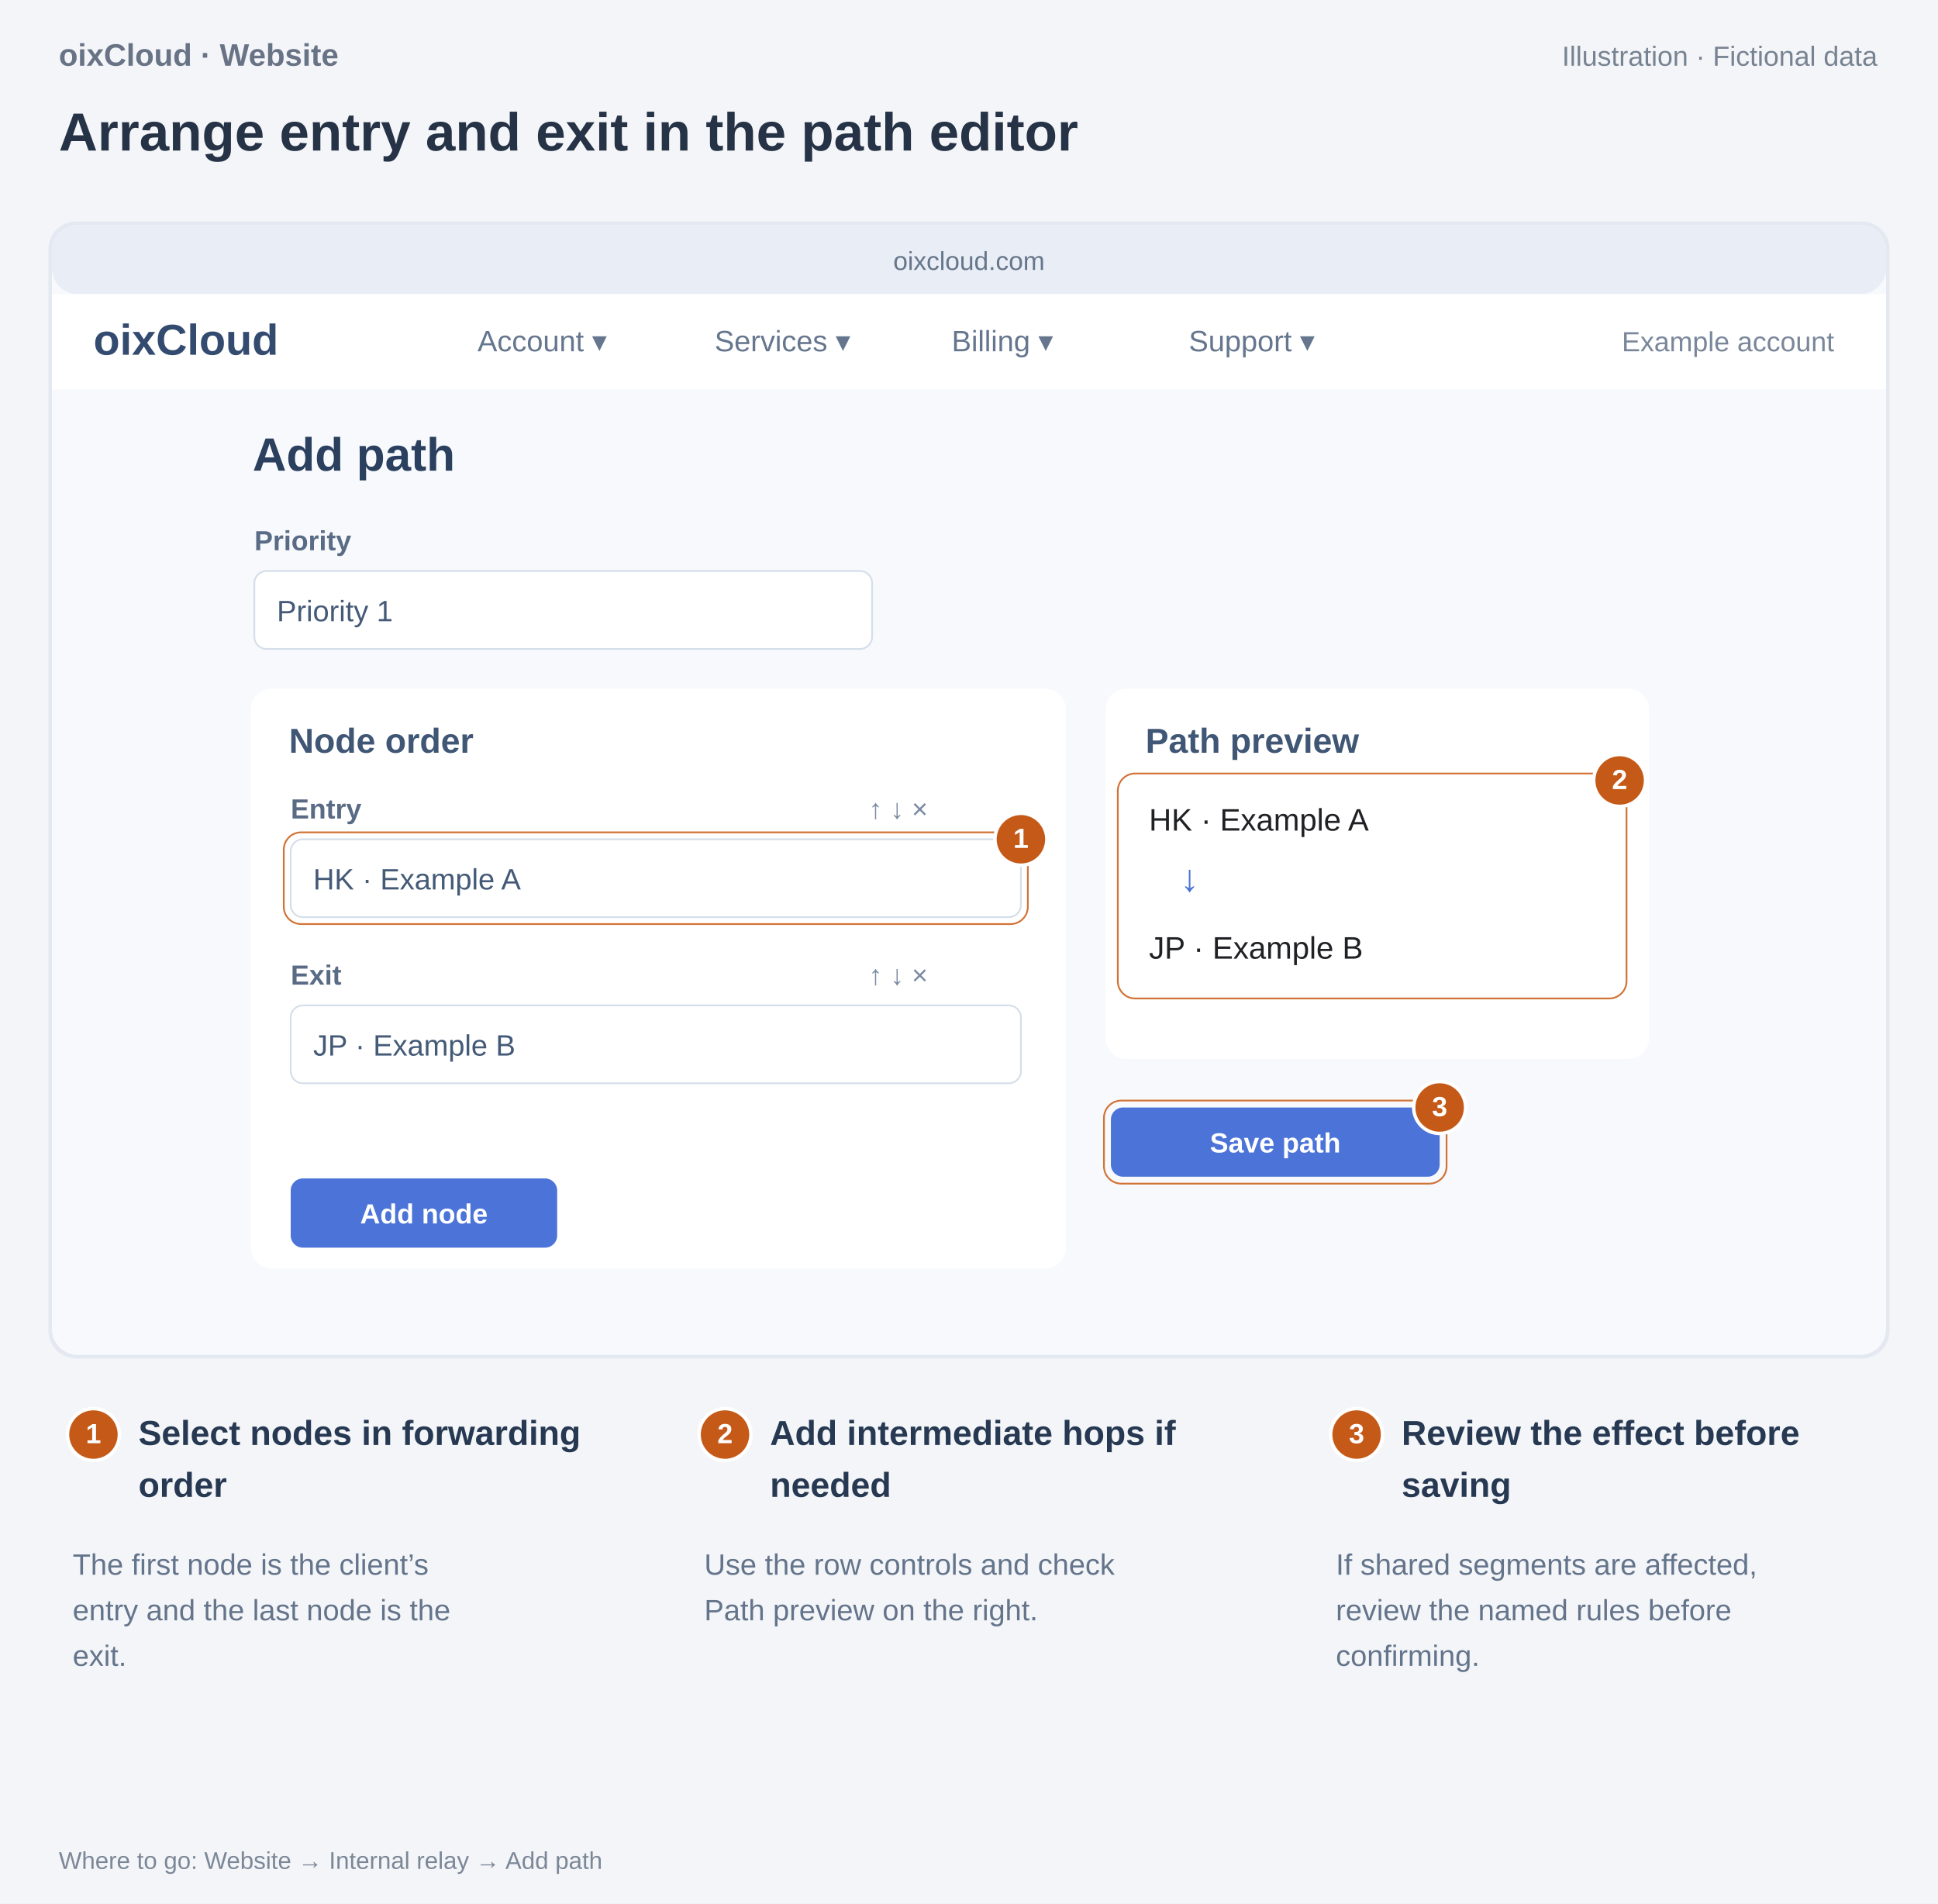
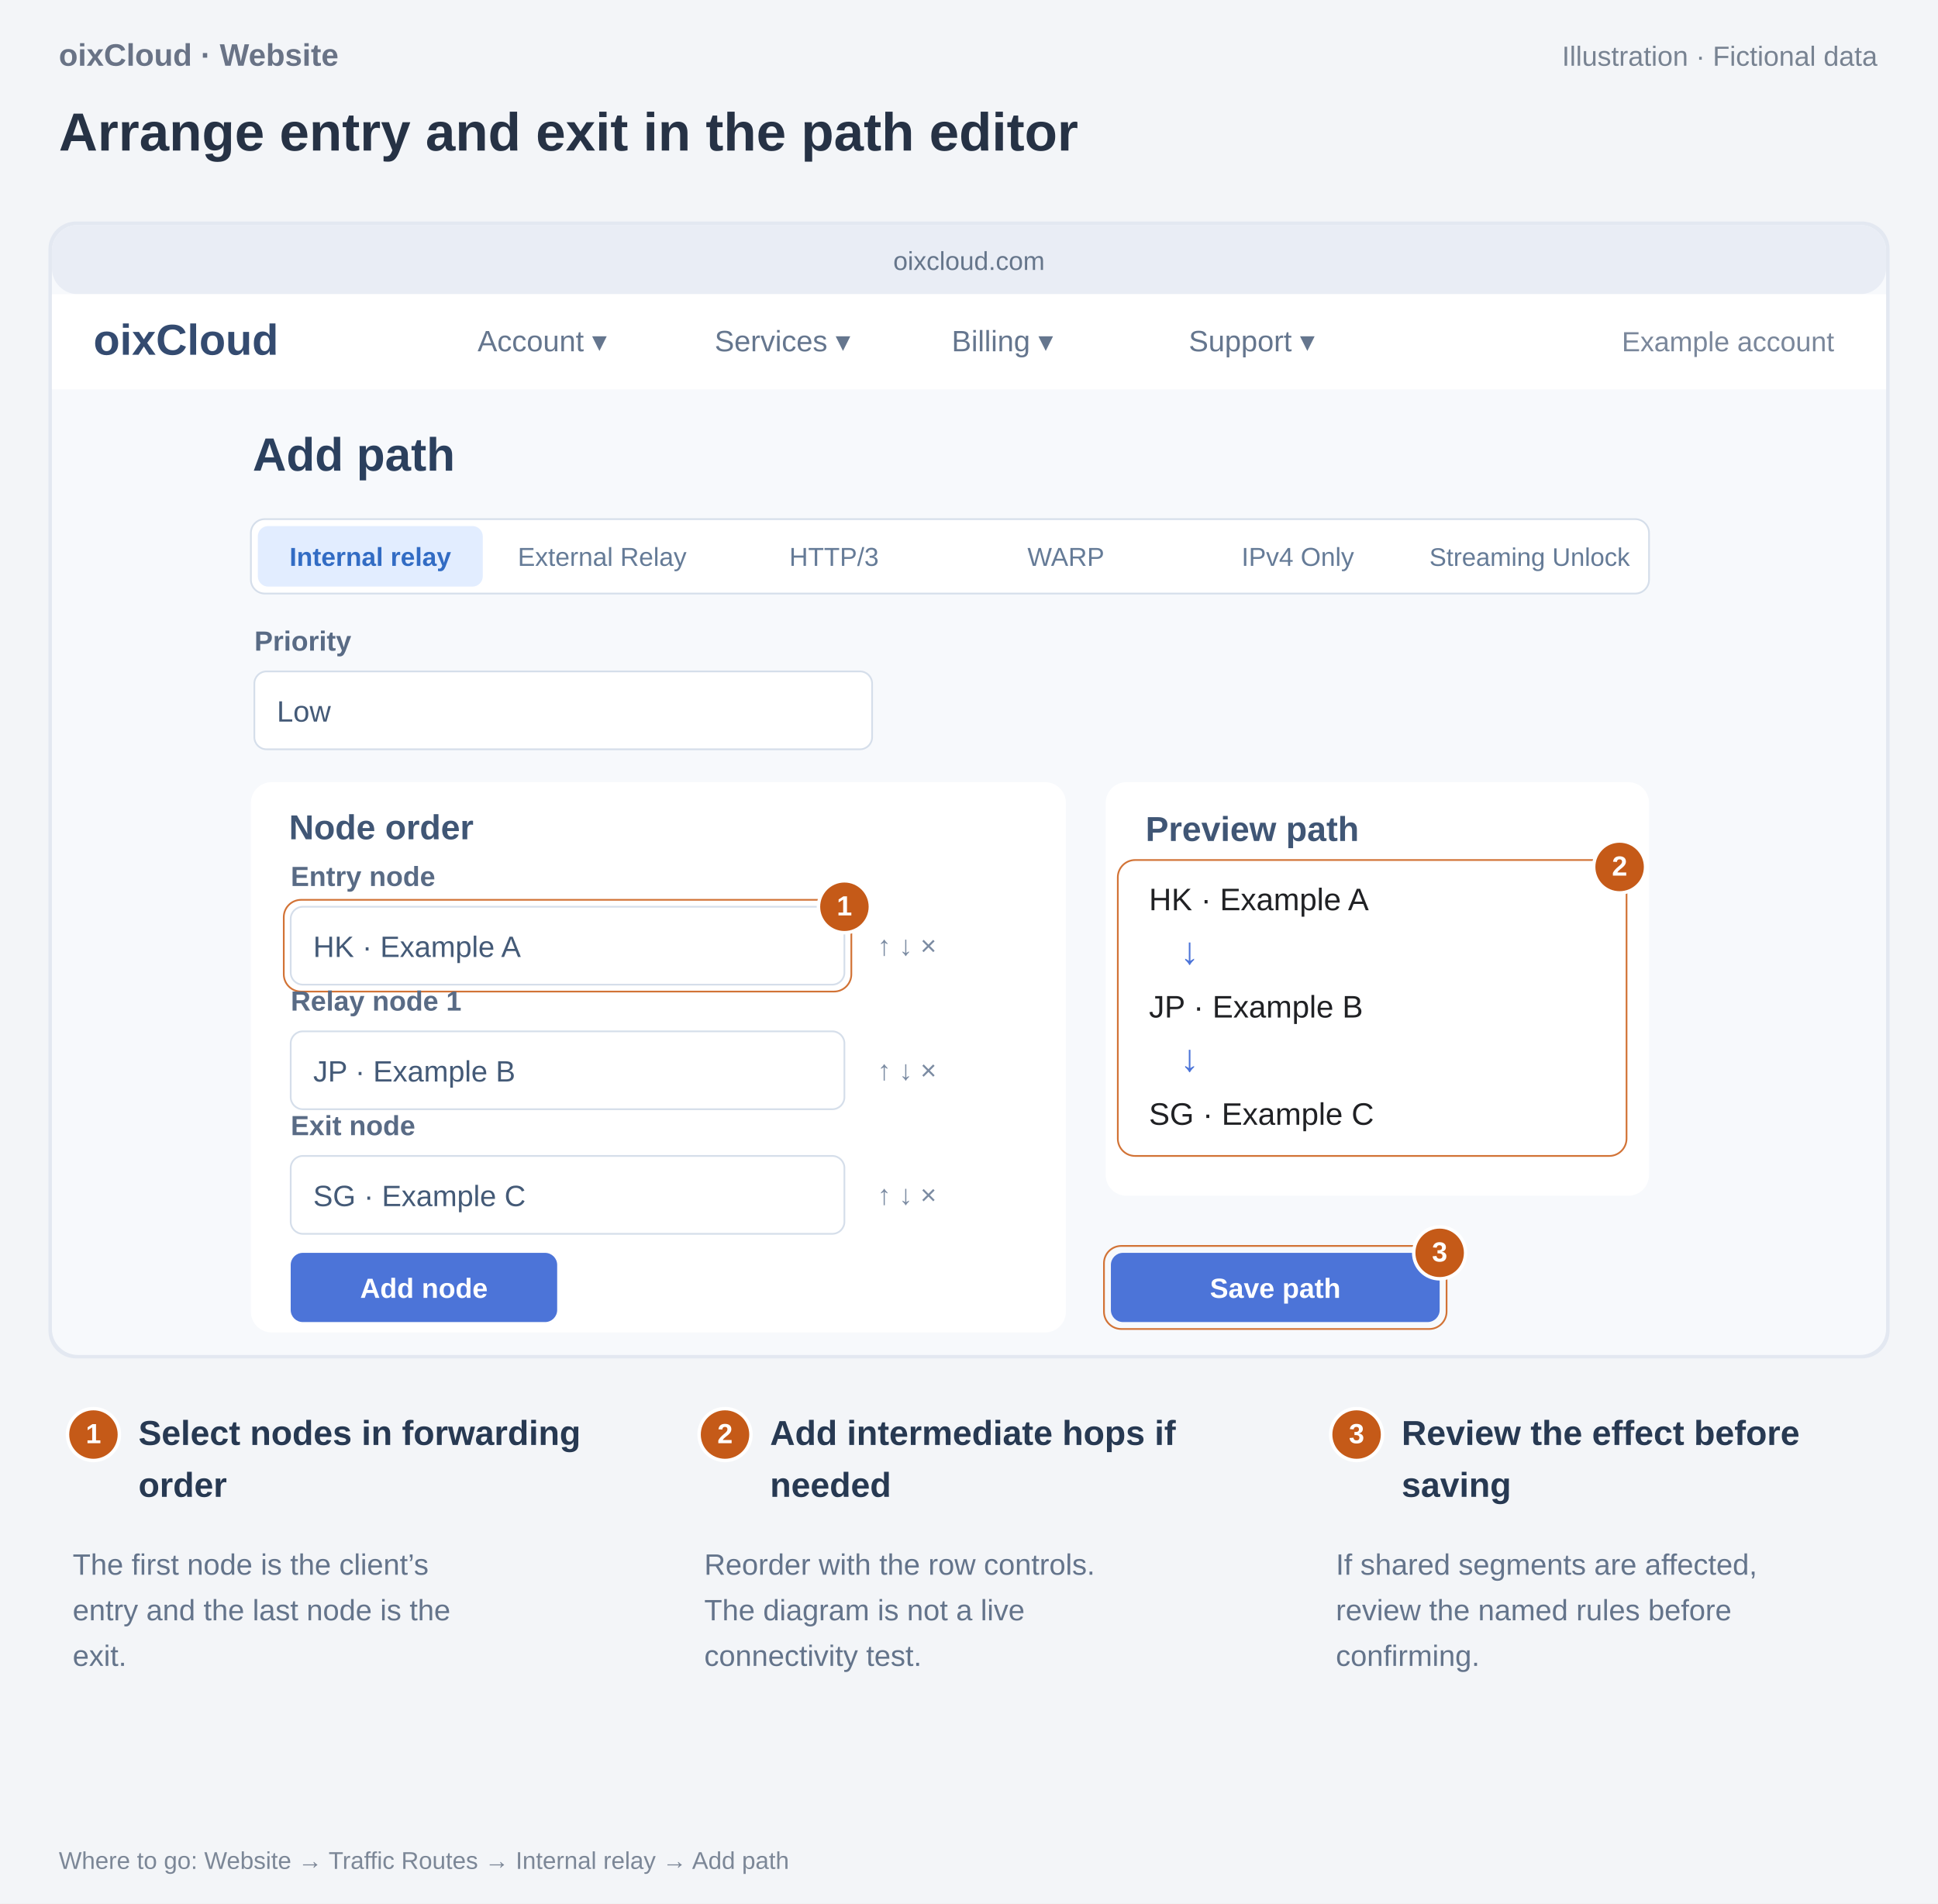
<svg xmlns="http://www.w3.org/2000/svg" width="1120" height="1100" viewBox="0 0 1120 1100" role="img" aria-labelledby="title desc">
  <g font-family="-apple-system,BlinkMacSystemFont,'PingFang SC','Segoe UI',Arial,sans-serif">
    <rect x="0" y="0" width="1120" height="1100" rx="0" fill="#f3f5f8" stroke="none" />
    <text x="34" y="38" font-size="18" fill="#697386" font-weight="600" text-anchor="start">oixCloud · Website</text>
    <text x="1085" y="38" font-size="16" fill="#788392" font-weight="500" text-anchor="end">Illustration · Fictional data</text>
    <text x="34" y="87" font-size="31" fill="#263245" font-weight="700" text-anchor="start">Arrange entry and exit in the path editor</text>
    <rect x="28" y="128" width="1064" height="657" rx="16" fill="#e3e8f1" stroke="none" />
    <rect x="30" y="130" width="1060" height="653" rx="15" fill="#f7f9fc" stroke="none" />
    <rect x="30" y="130" width="1060" height="40" rx="15" fill="#e9edf5" stroke="none" />
    <text x="560" y="156" font-size="15" fill="#66768b" font-weight="500" text-anchor="middle">oixcloud.com</text>
    <rect x="30" y="170" width="1060" height="55" rx="0" fill="#fff" stroke="none" />
    <text x="54" y="205" font-size="25" fill="#344b70" font-weight="700" text-anchor="start">oixCloud</text>
    <text x="276" y="203" font-size="17" fill="#65768e" font-weight="400" text-anchor="start">Account ▾</text>
    <text x="413" y="203" font-size="17" fill="#65768e" font-weight="400" text-anchor="start">Services ▾</text>
    <text x="550" y="203" font-size="17" fill="#65768e" font-weight="400" text-anchor="start">Billing ▾</text>
    <text x="687" y="203" font-size="17" fill="#65768e" font-weight="400" text-anchor="start">Support ▾</text>
    <text x="1060" y="203" font-size="16" fill="#7a879b" font-weight="500" text-anchor="end">Example account</text>
    <text x="146" y="272" font-size="27" fill="#2b405e" font-weight="650" text-anchor="start">Add path</text>
    <g transform="translate(-100 0)">
-       <text x="247" y="318" font-size="16" fill="#596b85" font-weight="600" text-anchor="start">Priority</text>
-       <rect x="247" y="330" width="357" height="45" rx="7" fill="#fff" stroke="#d5deea" />
-       <text x="260" y="359" font-size="17" fill="#445a77" font-weight="400" text-anchor="start">Priority 1</text>
-       <rect x="245" y="398" width="471" height="335" rx="12" fill="#fff" stroke="none" />
-       <text x="267" y="435" font-size="20" fill="#405675" font-weight="600" text-anchor="start">Node order</text>
-       <text x="268" y="473" font-size="16" fill="#596b85" font-weight="600" text-anchor="start">Entry</text>
-       <rect x="268" y="485" width="422" height="45" rx="7" fill="#fff" stroke="#d5deea" />
-       <text x="281" y="514" font-size="17" fill="#445a77" font-weight="400" text-anchor="start">HK · Example A</text>
-       <rect x="264" y="481" width="430" height="53" rx="10" fill="none" stroke="#d27336" />
-       <circle cx="690" cy="485" r="15" fill="#c55a18" stroke="#fff" stroke-width="2" />
-       <text x="690" y="490" font-size="16" fill="#fff" font-weight="700" text-anchor="middle">1</text>
-       <text x="602" y="473" font-size="16" fill="#7b8ba2" font-weight="400" text-anchor="start">↑  ↓  ×</text>
-       <text x="268" y="569" font-size="16" fill="#596b85" font-weight="600" text-anchor="start">Exit</text>
-       <rect x="268" y="581" width="422" height="45" rx="7" fill="#fff" stroke="#d5deea" />
-       <text x="281" y="610" font-size="17" fill="#445a77" font-weight="400" text-anchor="start">JP · Example B</text>
-       <text x="602" y="569" font-size="16" fill="#7b8ba2" font-weight="400" text-anchor="start">↑  ↓  ×</text>
-       <rect x="268" y="681" width="154" height="40" rx="7" fill="#4c74d8" stroke="none" />
-       <text x="345" y="707" font-size="16" fill="#fff" font-weight="600" text-anchor="middle">Add node</text>
-       <rect x="739" y="398" width="314" height="214" rx="12" fill="#fff" stroke="none" />
-       <text x="762" y="435" font-size="20" fill="#405675" font-weight="600" text-anchor="start">Path preview</text>
-       <text x="764" y="480" font-size="18" fill="#202124" font-weight="400" text-anchor="start">HK · Example A</text>
-       <text x="782" y="515" font-size="22" fill="#4c74d8" font-weight="400" text-anchor="start">↓</text>
-       <text x="764" y="554" font-size="18" fill="#202124" font-weight="400" text-anchor="start">JP · Example B</text>
-       <rect x="746" y="447" width="294" height="130" rx="10" fill="none" stroke="#d27336" />
-       <circle cx="1036" cy="451" r="15" fill="#c55a18" stroke="#fff" stroke-width="2" />
-       <text x="1036" y="456" font-size="16" fill="#fff" font-weight="700" text-anchor="middle">2</text>
-       <rect x="742" y="640" width="190" height="40" rx="7" fill="#4c74d8" stroke="none" />
-       <text x="837" y="666" font-size="16" fill="#fff" font-weight="600" text-anchor="middle">Save path</text>
-       <rect x="738" y="636" width="198" height="48" rx="10" fill="none" stroke="#d27336" />
-       <circle cx="932" cy="640" r="15" fill="#c55a18" stroke="#fff" stroke-width="2" />
-       <text x="932" y="645" font-size="16" fill="#fff" font-weight="700" text-anchor="middle">3</text>
+       <rect x="245" y="300" width="808" height="43" rx="8" fill="#fff" stroke="#d5deea" />
+       <rect x="249" y="304" width="130" height="35" rx="6" fill="#e2edff" stroke="none" />
+       <text x="314" y="327" font-size="15" fill="#326cc4" font-weight="600" text-anchor="middle">Internal relay</text>
+       <text x="448" y="327" font-size="15" fill="#657b97" font-weight="400" text-anchor="middle">External Relay</text>
+       <text x="582" y="327" font-size="15" fill="#657b97" font-weight="400" text-anchor="middle">HTTP/3</text>
+       <text x="716" y="327" font-size="15" fill="#657b97" font-weight="400" text-anchor="middle">WARP</text>
+       <text x="850" y="327" font-size="15" fill="#657b97" font-weight="400" text-anchor="middle">IPv4 Only</text>
+       <text x="984" y="327" font-size="14.681" fill="#657b97" font-weight="400" text-anchor="middle">Streaming Unlock</text>
+       <text x="247" y="376" font-size="16" fill="#596b85" font-weight="600" text-anchor="start">Priority</text>
+       <rect x="247" y="388" width="357" height="45" rx="7" fill="#fff" stroke="#d5deea" />
+       <text x="260" y="417" font-size="17" fill="#445a77" font-weight="400" text-anchor="start">Low</text>
+       <rect x="245" y="452" width="471" height="318" rx="12" fill="#fff" stroke="none" />
+       <text x="267" y="485" font-size="20" fill="#405675" font-weight="600" text-anchor="start">Node order</text>
+       <text x="268" y="512" font-size="16" fill="#596b85" font-weight="600" text-anchor="start">Entry node</text>
+       <rect x="268" y="524" width="320" height="45" rx="7" fill="#fff" stroke="#d5deea" />
+       <text x="281" y="553" font-size="17" fill="#445a77" font-weight="400" text-anchor="start">HK · Example A</text>
+       <rect x="264" y="520" width="328" height="53" rx="10" fill="none" stroke="#d27336" />
+       <circle cx="588" cy="524" r="15" fill="#c55a18" stroke="#fff" stroke-width="2" />
+       <text x="588" y="529" font-size="16" fill="#fff" font-weight="700" text-anchor="middle">1</text>
+       <text x="607" y="552" font-size="16" fill="#7b8ba2" font-weight="400" text-anchor="start">↑  ↓  ×</text>
+       <text x="268" y="584" font-size="16" fill="#596b85" font-weight="600" text-anchor="start">Relay node 1</text>
+       <rect x="268" y="596" width="320" height="45" rx="7" fill="#fff" stroke="#d5deea" />
+       <text x="281" y="625" font-size="17" fill="#445a77" font-weight="400" text-anchor="start">JP · Example B</text>
+       <text x="607" y="624" font-size="16" fill="#7b8ba2" font-weight="400" text-anchor="start">↑  ↓  ×</text>
+       <text x="268" y="656" font-size="16" fill="#596b85" font-weight="600" text-anchor="start">Exit node</text>
+       <rect x="268" y="668" width="320" height="45" rx="7" fill="#fff" stroke="#d5deea" />
+       <text x="281" y="697" font-size="17" fill="#445a77" font-weight="400" text-anchor="start">SG · Example C</text>
+       <text x="607" y="696" font-size="16" fill="#7b8ba2" font-weight="400" text-anchor="start">↑  ↓  ×</text>
+       <rect x="268" y="724" width="154" height="40" rx="7" fill="#4c74d8" stroke="none" />
+       <text x="345" y="750" font-size="16" fill="#fff" font-weight="600" text-anchor="middle">Add node</text>
+       <rect x="739" y="452" width="314" height="239" rx="12" fill="#fff" stroke="none" />
+       <text x="762" y="486" font-size="20" fill="#405675" font-weight="600" text-anchor="start">Preview path</text>
+       <text x="764" y="526" font-size="18" fill="#202124" font-weight="400" text-anchor="start">HK · Example A</text>
+       <text x="782" y="557" font-size="22" fill="#4c74d8" font-weight="400" text-anchor="start">↓</text>
+       <text x="764" y="588" font-size="18" fill="#202124" font-weight="400" text-anchor="start">JP · Example B</text>
+       <text x="782" y="619" font-size="22" fill="#4c74d8" font-weight="400" text-anchor="start">↓</text>
+       <text x="764" y="650" font-size="18" fill="#202124" font-weight="400" text-anchor="start">SG · Example C</text>
+       <rect x="746" y="497" width="294" height="171" rx="10" fill="none" stroke="#d27336" />
+       <circle cx="1036" cy="501" r="15" fill="#c55a18" stroke="#fff" stroke-width="2" />
+       <text x="1036" y="506" font-size="16" fill="#fff" font-weight="700" text-anchor="middle">2</text>
+       <rect x="742" y="724" width="190" height="40" rx="7" fill="#4c74d8" stroke="none" />
+       <text x="837" y="750" font-size="16" fill="#fff" font-weight="600" text-anchor="middle">Save path</text>
+       <rect x="738" y="720" width="198" height="48" rx="10" fill="none" stroke="#d27336" />
+       <circle cx="932" cy="724" r="15" fill="#c55a18" stroke="#fff" stroke-width="2" />
+       <text x="932" y="729" font-size="16" fill="#fff" font-weight="700" text-anchor="middle">3</text>
    </g>
    <circle cx="54" cy="829" r="15" fill="#c55a18" stroke="#fff" stroke-width="2" />
    <text x="54" y="834" font-size="16" fill="#fff" font-weight="700" text-anchor="middle">1</text>
    <text x="80" y="835" font-size="20" fill="#273952" font-weight="600" text-anchor="start">Select nodes in forwarding</text>
    <text x="80" y="865" font-size="20" fill="#273952" font-weight="600" text-anchor="start"> order</text>
    <text x="42" y="910" font-size="17" fill="#64748b" font-weight="400" text-anchor="start">The first node is the client’s</text>
    <text x="42" y="936.35" font-size="17" fill="#64748b" font-weight="400" text-anchor="start">entry and the last node is the</text>
    <text x="42" y="962.7" font-size="17" fill="#64748b" font-weight="400" text-anchor="start">exit.</text>
    <circle cx="419" cy="829" r="15" fill="#c55a18" stroke="#fff" stroke-width="2" />
    <text x="419" y="834" font-size="16" fill="#fff" font-weight="700" text-anchor="middle">2</text>
    <text x="445" y="835" font-size="20" fill="#273952" font-weight="600" text-anchor="start">Add intermediate hops if</text>
    <text x="445" y="865" font-size="20" fill="#273952" font-weight="600" text-anchor="start">needed</text>
-     <text x="407" y="910" font-size="17" fill="#64748b" font-weight="400" text-anchor="start">Use the row controls and check</text>
-     <text x="407" y="936.35" font-size="17" fill="#64748b" font-weight="400" text-anchor="start">Path preview on the right.</text>
+     <text x="407" y="910" font-size="17" fill="#64748b" font-weight="400" text-anchor="start">Reorder with the row controls.</text>
+     <text x="407" y="936.35" font-size="17" fill="#64748b" font-weight="400" text-anchor="start">The diagram is not a live</text>
+     <text x="407" y="962.7" font-size="17" fill="#64748b" font-weight="400" text-anchor="start">connectivity test.</text>
    <circle cx="784" cy="829" r="15" fill="#c55a18" stroke="#fff" stroke-width="2" />
    <text x="784" y="834" font-size="16" fill="#fff" font-weight="700" text-anchor="middle">3</text>
    <text x="810" y="835" font-size="20" fill="#273952" font-weight="600" text-anchor="start">Review the effect before</text>
    <text x="810" y="865" font-size="20" fill="#273952" font-weight="600" text-anchor="start">saving</text>
    <text x="772" y="910" font-size="17" fill="#64748b" font-weight="400" text-anchor="start">If shared segments are affected,</text>
    <text x="772" y="936.35" font-size="17" fill="#64748b" font-weight="400" text-anchor="start">review the named rules before</text>
    <text x="772" y="962.7" font-size="17" fill="#64748b" font-weight="400" text-anchor="start">confirming.</text>
-     <text x="34" y="1080" font-size="14" fill="#7c8797" font-weight="400" text-anchor="start">Where to go: Website → Internal relay → Add path</text>
+     <text x="34" y="1080" font-size="14" fill="#7c8797" font-weight="400" text-anchor="start">Where to go: Website → Traffic Routes → Internal relay → Add path</text>
  </g>
</svg>
